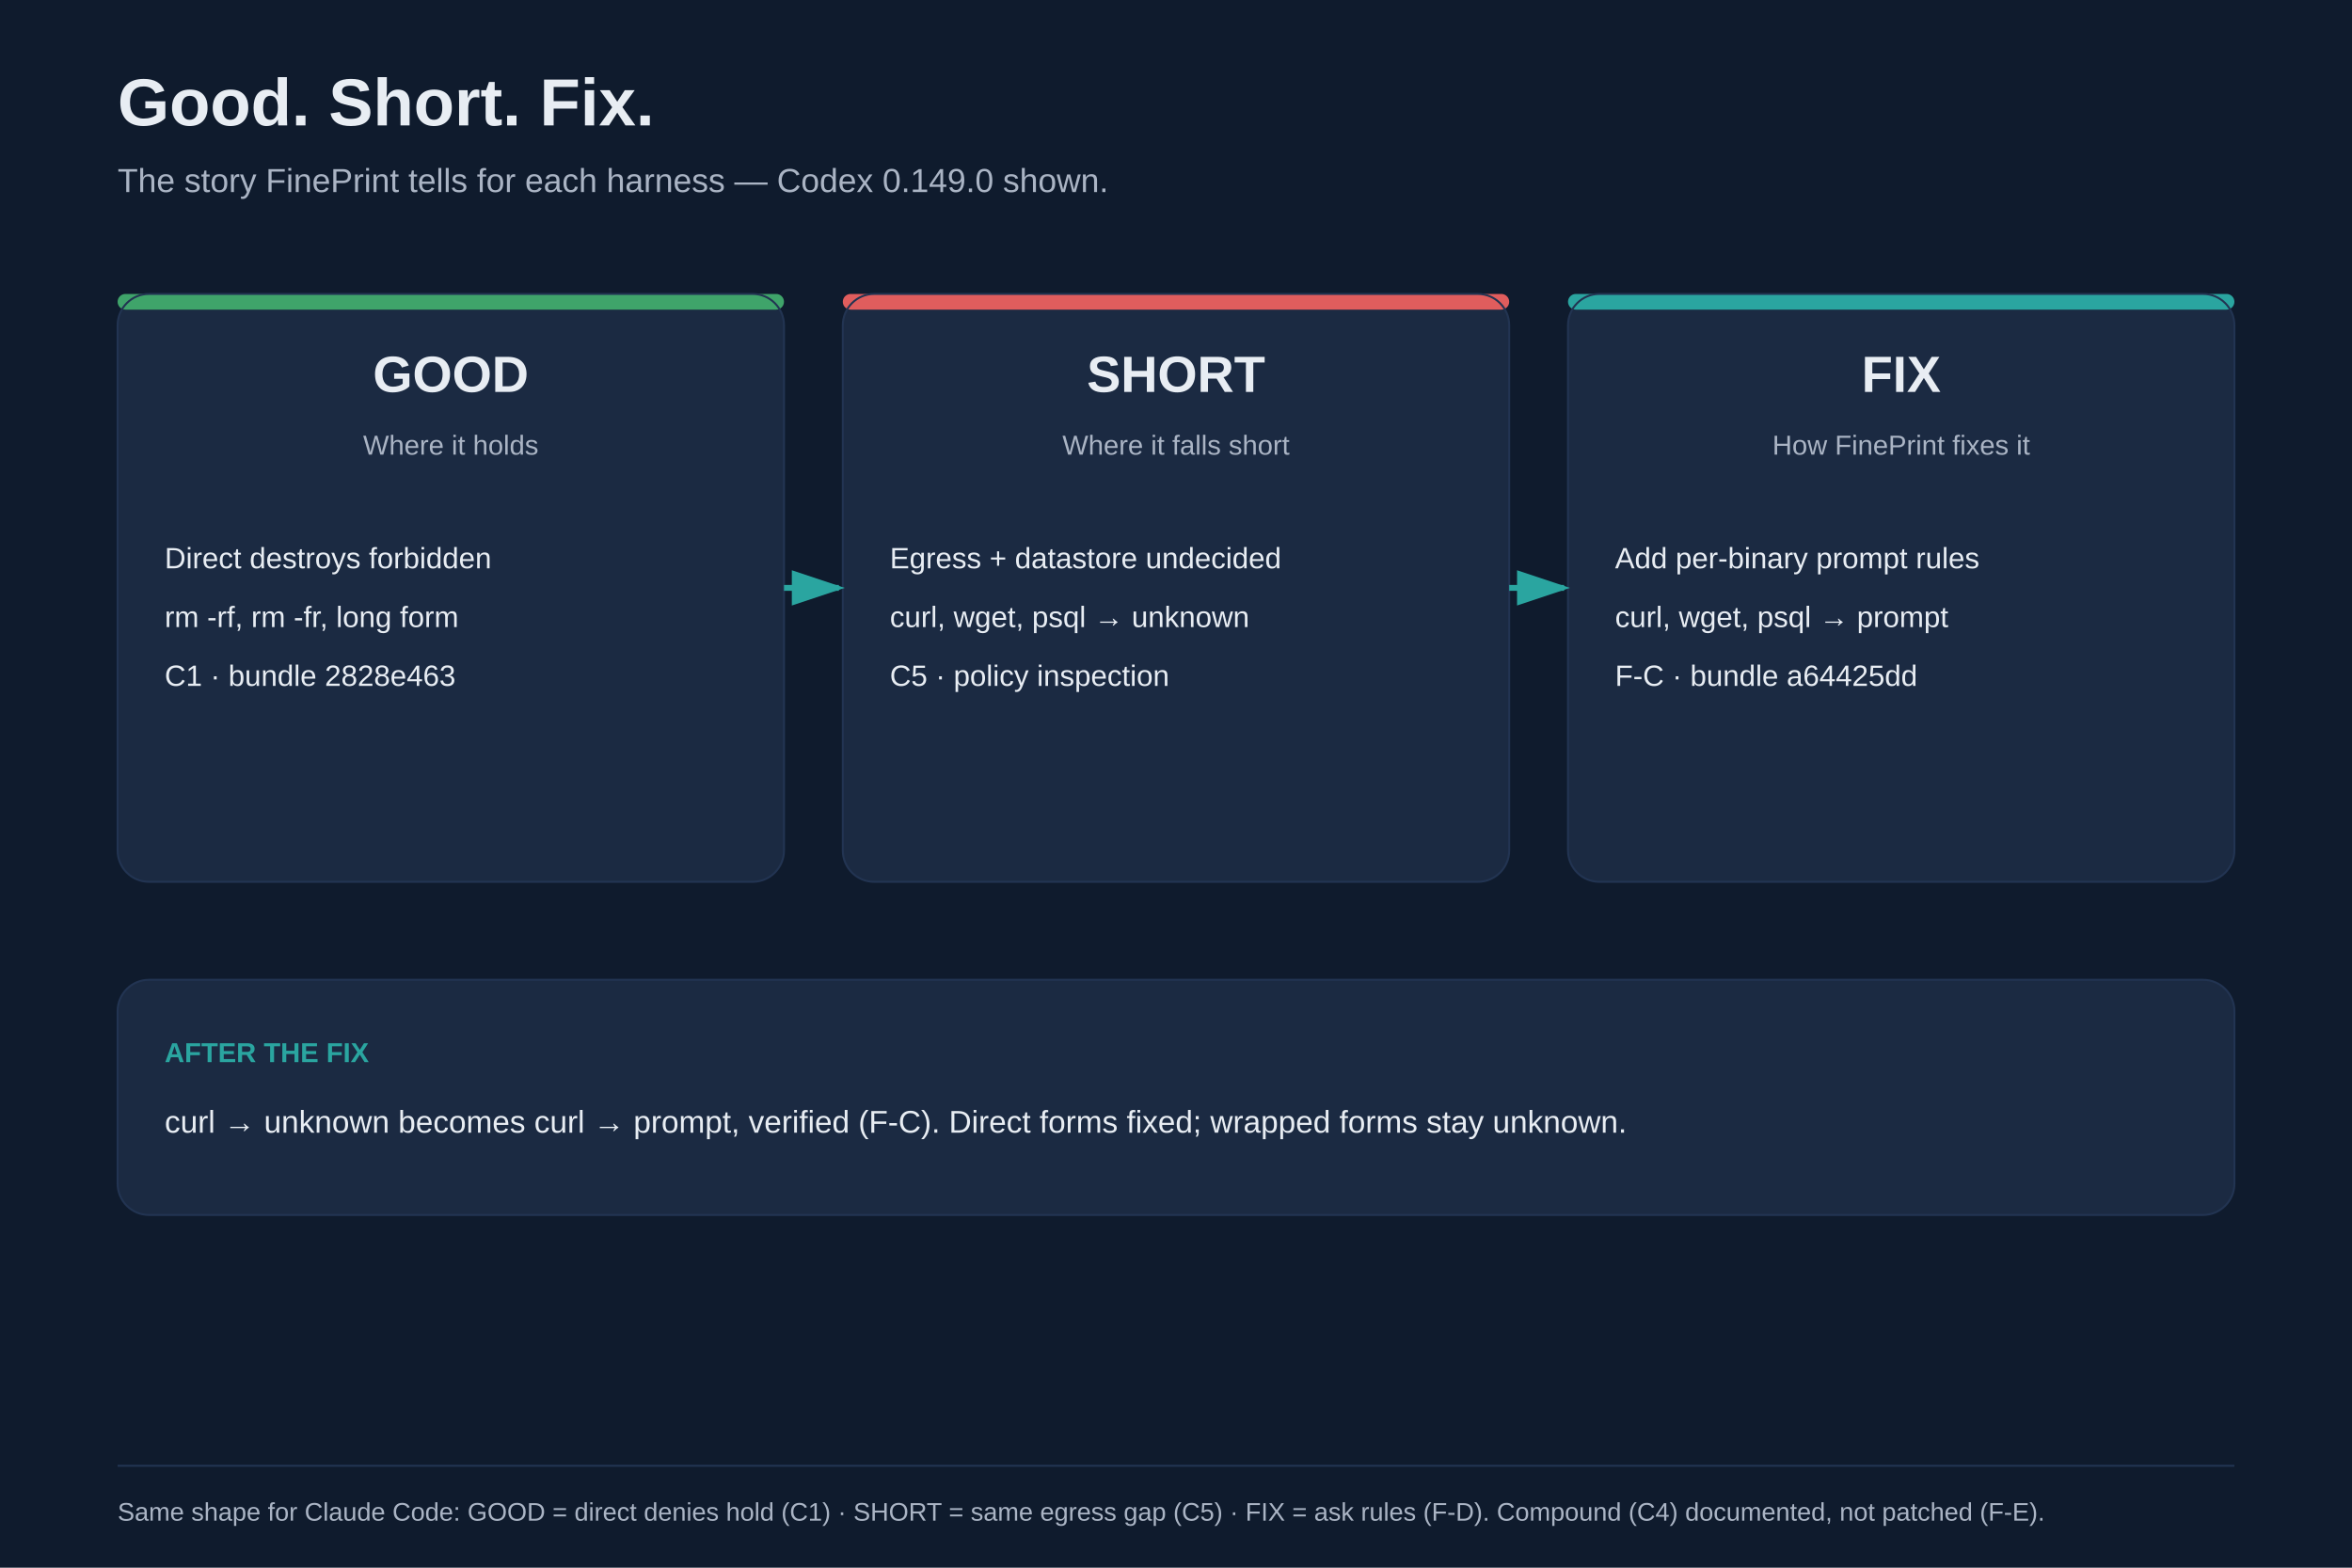
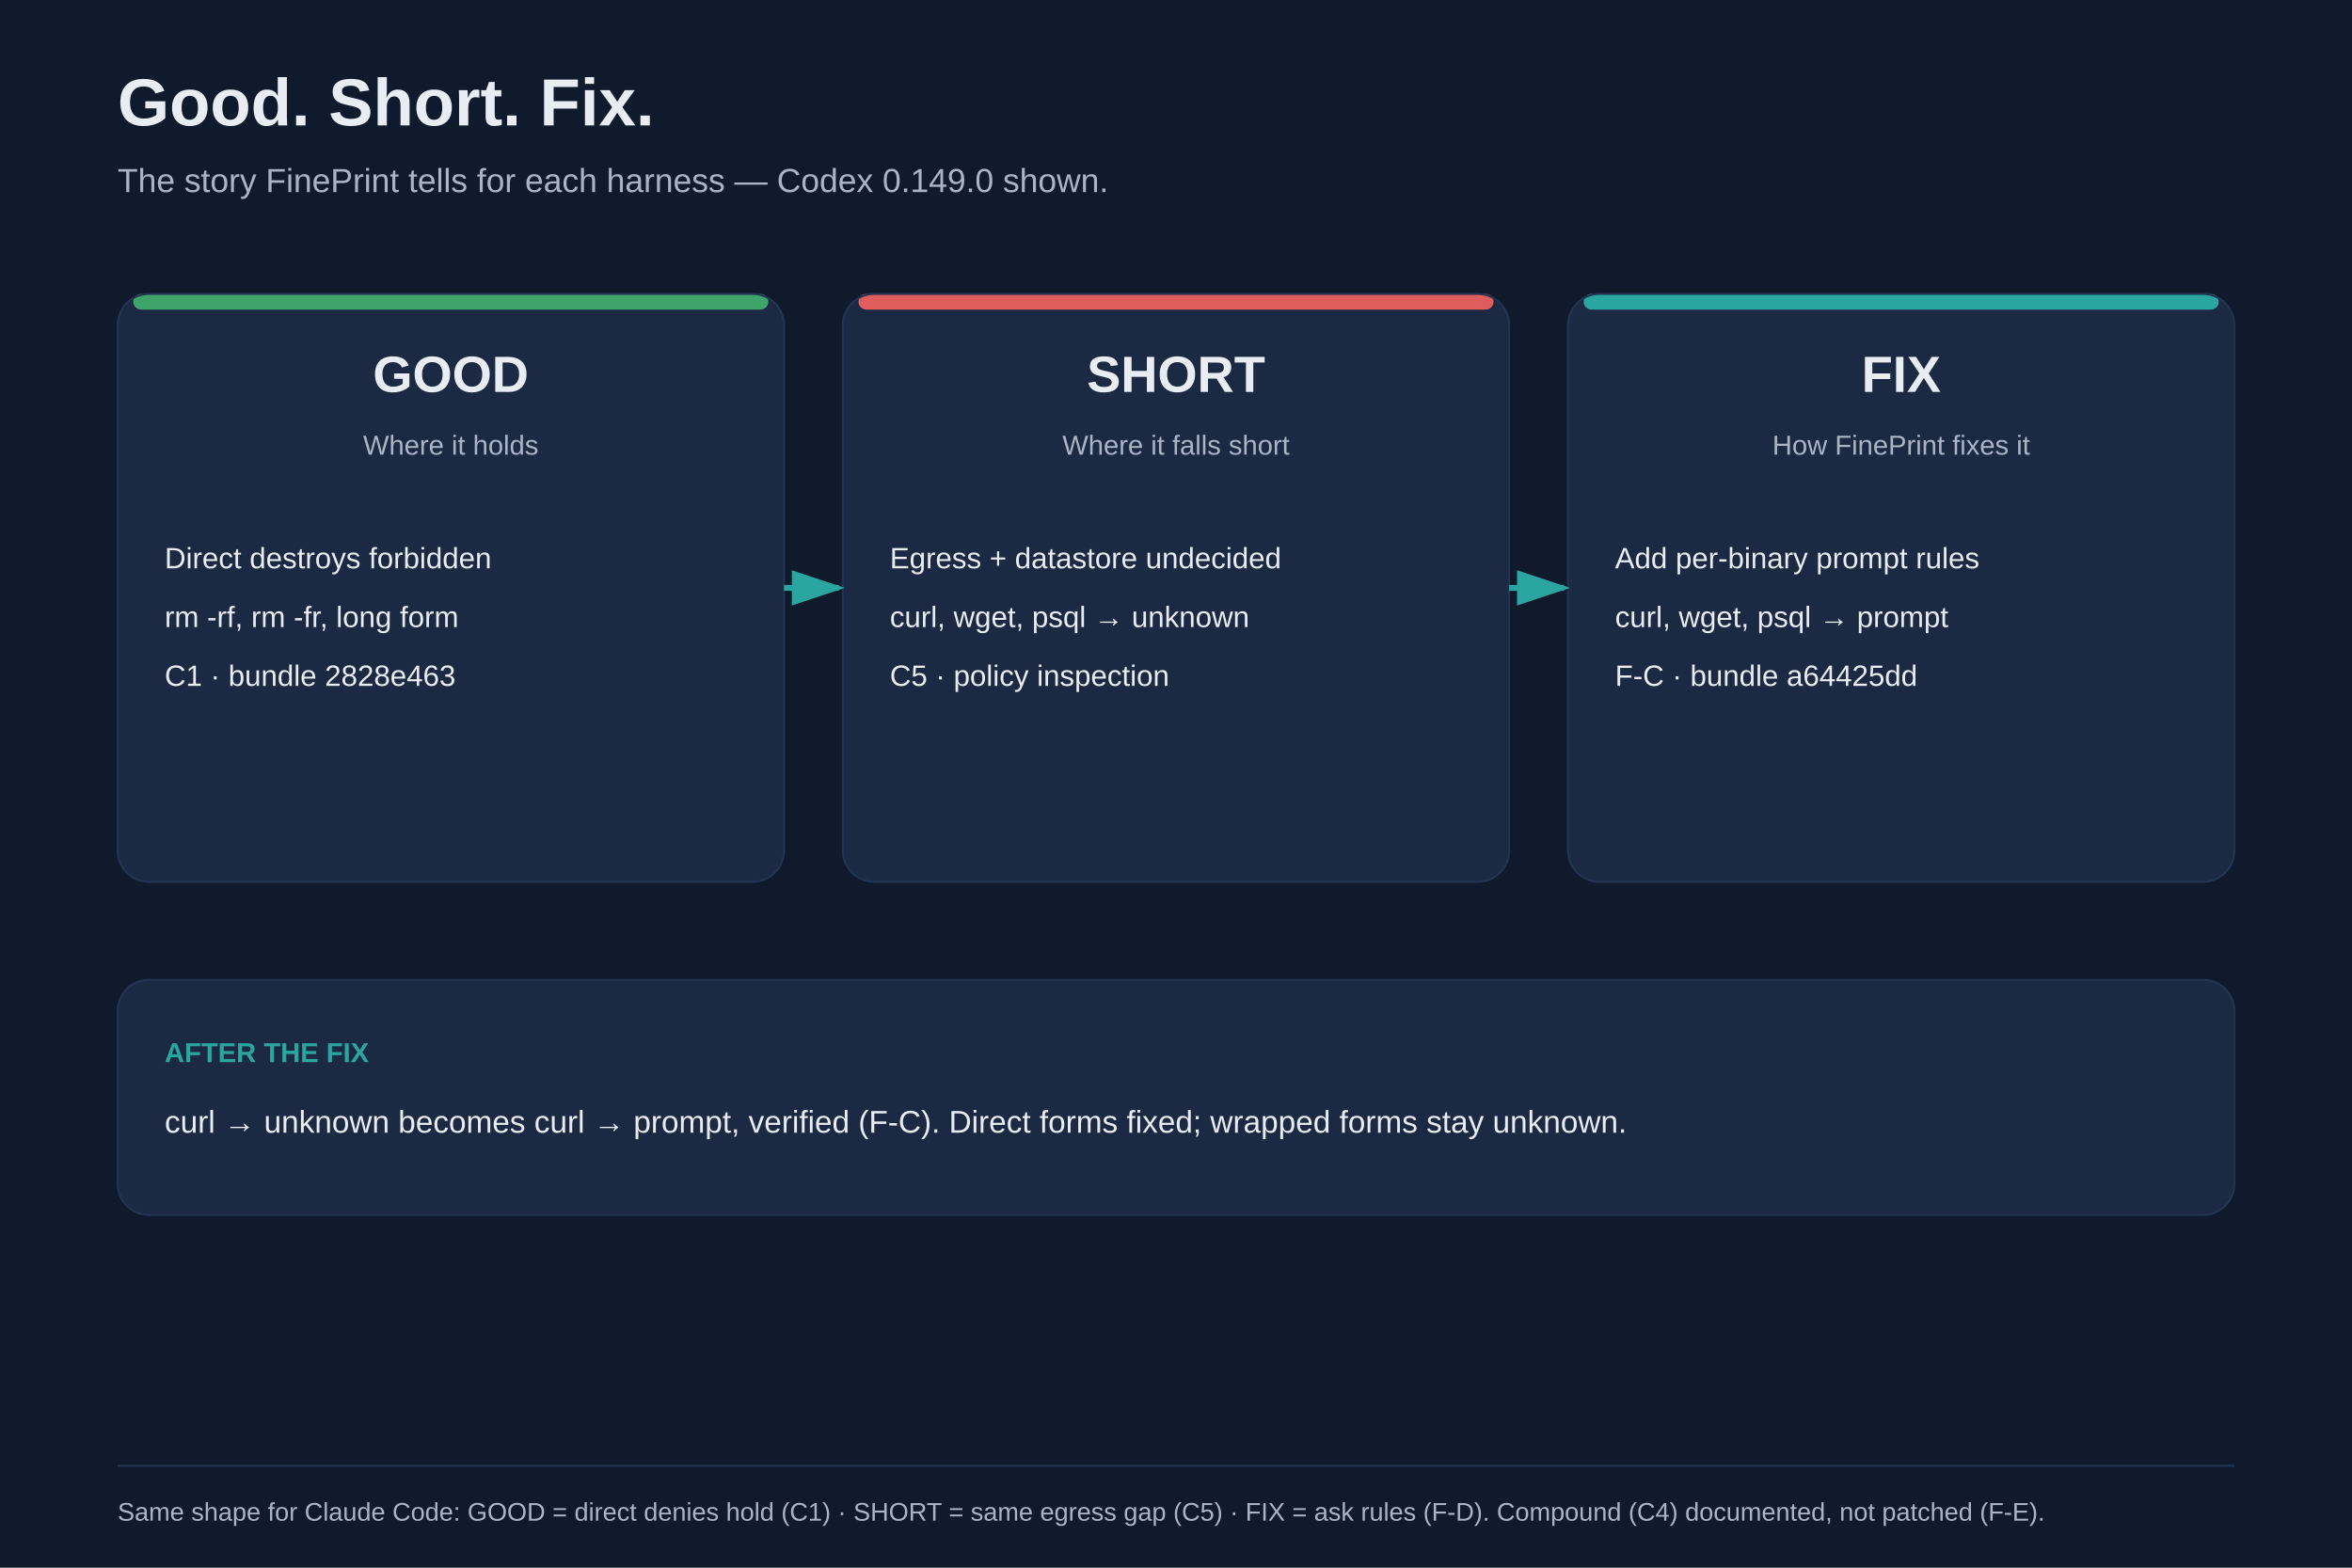
<svg xmlns="http://www.w3.org/2000/svg" width="1200" height="800" viewBox="0 0 1200 800" font-family="Arial, Helvetica, DejaVu Sans, sans-serif">
  <defs>
    <marker id="ar" markerWidth="10" markerHeight="10" refX="8" refY="3" orient="auto">
      <path d="M0,0 L9,3 L0,6 Z" fill="#2AA5A0" />
    </marker>
    <marker id="arG" markerWidth="10" markerHeight="10" refX="8" refY="3" orient="auto">
      <path d="M0,0 L9,3 L0,6 Z" fill="#3FA46A" />
    </marker>
    <marker id="arR" markerWidth="10" markerHeight="10" refX="8" refY="3" orient="auto">
      <path d="M0,0 L9,3 L0,6 Z" fill="#E05D5D" />
    </marker>
  </defs>
  <rect width="1200" height="800" fill="#0F1B2D" />
  <text x="60" y="64" font-size="34" fill="#E8EDF3" font-weight="bold">Good. Short. Fix.</text>
  <text x="60" y="98" font-size="17" fill="#AAB4C4">The story FinePrint tells for each harness — Codex 0.149.0 shown.</text>
  <rect x="60" y="150" width="340" height="300" rx="16" fill="#1B2A42" />
-   <rect x="60" y="150" width="340" height="8" rx="4" fill="#3FA46A" />
+   <rect x="68" y="150" width="324" height="8" rx="4" fill="#3FA46A" />
  <rect x="60" y="150" width="340" height="300" rx="16" fill="none" stroke="#223452" stroke-width="1" />
  <text x="230" y="200" font-size="26" fill="#E8EDF3" font-weight="bold" text-anchor="middle">GOOD</text>
  <text x="230" y="232" font-size="14" fill="#AAB4C4" text-anchor="middle">Where it holds</text>
  <text x="84" y="290" font-size="15" fill="#E8EDF3" text-anchor="start">Direct destroys forbidden</text>
  <text x="84" y="320" font-size="15" fill="#E8EDF3" text-anchor="start">rm -rf, rm -fr, long form</text>
  <text x="84" y="350" font-size="15" fill="#E8EDF3" text-anchor="start">C1 · bundle 2828e463</text>
  <rect x="430" y="150" width="340" height="300" rx="16" fill="#1B2A42" />
-   <rect x="430" y="150" width="340" height="8" rx="4" fill="#E05D5D" />
+   <rect x="438" y="150" width="324" height="8" rx="4" fill="#E05D5D" />
  <rect x="430" y="150" width="340" height="300" rx="16" fill="none" stroke="#223452" stroke-width="1" />
  <text x="600" y="200" font-size="26" fill="#E8EDF3" font-weight="bold" text-anchor="middle">SHORT</text>
  <text x="600" y="232" font-size="14" fill="#AAB4C4" text-anchor="middle">Where it falls short</text>
  <text x="454" y="290" font-size="15" fill="#E8EDF3" text-anchor="start">Egress + datastore undecided</text>
  <text x="454" y="320" font-size="15" fill="#E8EDF3" text-anchor="start">curl, wget, psql → unknown</text>
  <text x="454" y="350" font-size="15" fill="#E8EDF3" text-anchor="start">C5 · policy inspection</text>
  <rect x="800" y="150" width="340" height="300" rx="16" fill="#1B2A42" />
-   <rect x="800" y="150" width="340" height="8" rx="4" fill="#2AA5A0" />
+   <rect x="808" y="150" width="324" height="8" rx="4" fill="#2AA5A0" />
  <rect x="800" y="150" width="340" height="300" rx="16" fill="none" stroke="#223452" stroke-width="1" />
  <text x="970" y="200" font-size="26" fill="#E8EDF3" font-weight="bold" text-anchor="middle">FIX</text>
  <text x="970" y="232" font-size="14" fill="#AAB4C4" text-anchor="middle">How FinePrint fixes it</text>
  <text x="824" y="290" font-size="15" fill="#E8EDF3" text-anchor="start">Add per-binary prompt rules</text>
  <text x="824" y="320" font-size="15" fill="#E8EDF3" text-anchor="start">curl, wget, psql → prompt</text>
  <text x="824" y="350" font-size="15" fill="#E8EDF3" text-anchor="start">F-C · bundle a64425dd</text>
  <line x1="400" y1="300" x2="428" y2="300" stroke="#2AA5A0" stroke-width="3" marker-end="url(#ar)" />
  <line x1="770" y1="300" x2="798" y2="300" stroke="#2AA5A0" stroke-width="3" marker-end="url(#ar)" />
  <rect x="60" y="500" width="1080" height="120" rx="16" fill="#1B2A42" />
  <rect x="60" y="500" width="1080" height="120" rx="16" fill="none" stroke="#223452" stroke-width="1" />
  <text x="84" y="542" font-size="14" fill="#2AA5A0" font-weight="bold" text-anchor="start">AFTER THE FIX</text>
  <text x="84" y="578" font-size="16" fill="#E8EDF3" text-anchor="start">curl → unknown becomes curl → prompt, verified (F-C). Direct forms fixed; wrapped forms stay unknown.</text>
  <line x1="60" y1="748" x2="1140" y2="748" stroke="#223452" stroke-width="1" />
  <text x="60" y="776" font-size="13" fill="#AAB4C4">Same shape for Claude Code: GOOD = direct denies hold (C1) · SHORT = same egress gap (C5) · FIX = ask rules (F-D). Compound (C4) documented, not patched (F-E).</text>
</svg>
